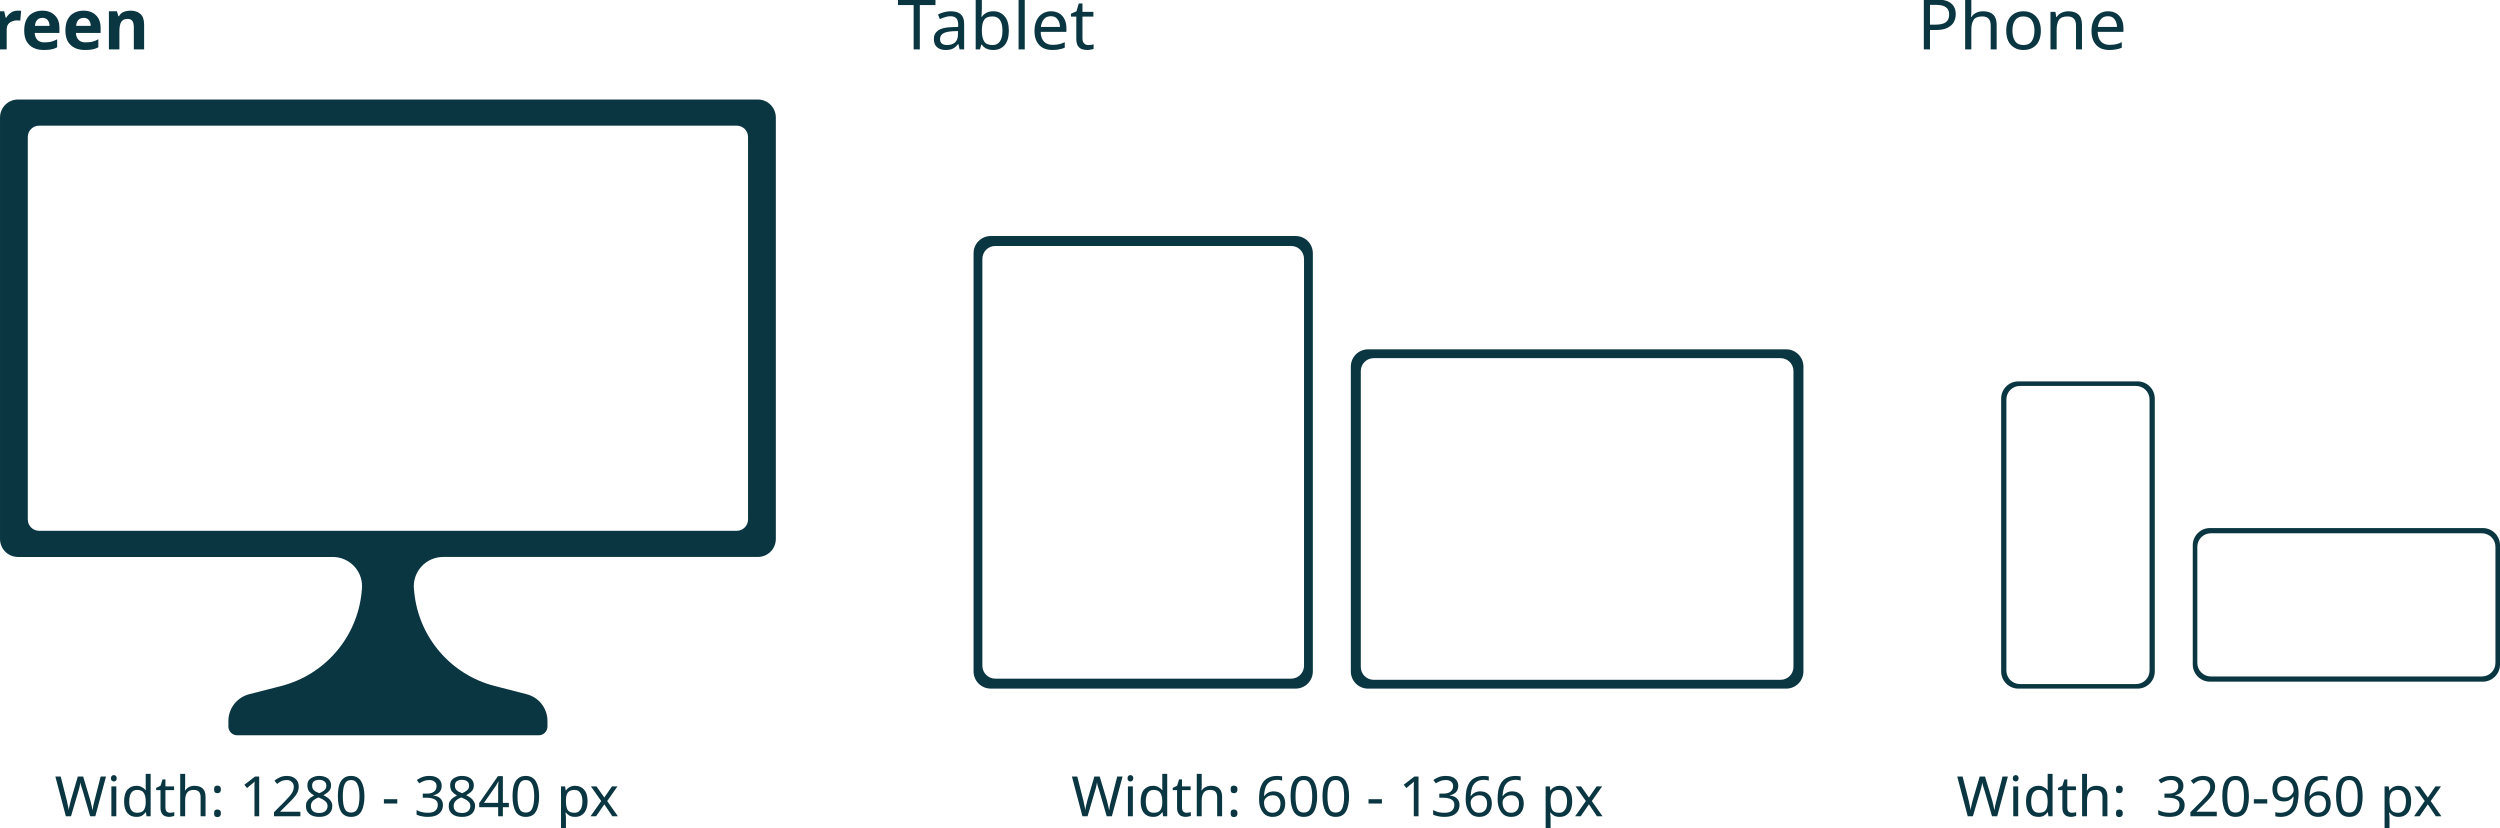
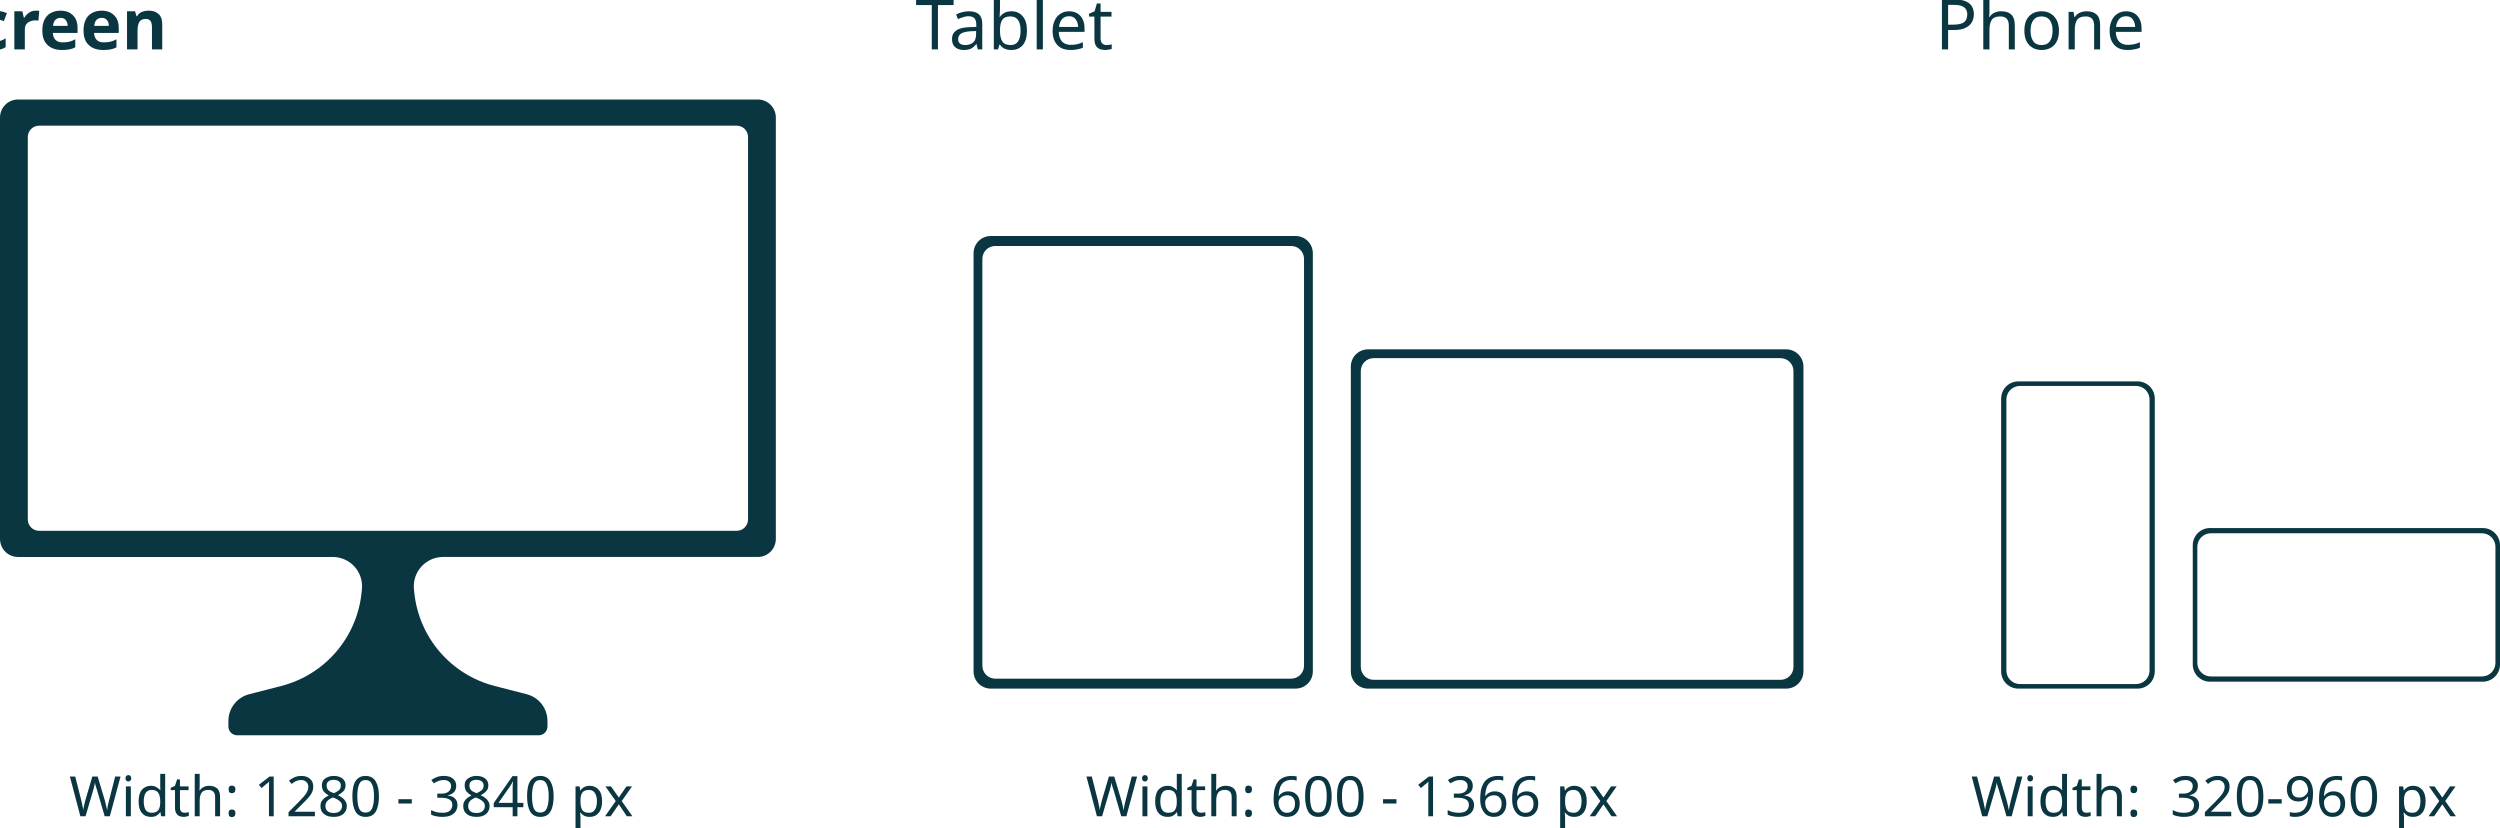
<svg xmlns="http://www.w3.org/2000/svg" width="189.672mm" height="62.795mm" viewBox="0 0 189.672 62.795" version="1.1" id="svg1" xml:space="preserve">
  <defs id="defs1" />
-   <g id="layer1" transform="translate(-13.58346,-148.5)">
-     <g id="layer1-8" transform="translate(6.451174,111.1095)">
-       <path d="m 54.393,42.978 c -0.758,0 -1.368,0.611 -1.368,1.369 v 31.97 c 0,0.758 0.61,1.369 1.368,1.369 l 23.878,4e-6 a 2.222,2.222 47.917 0 1 2.211,2.448 l -0.026,0.256 a 8.17,8.17 130.712 0 1 -6.095,7.083 l -2.434,0.626 a 2.096,2.096 127.795 0 0 -1.575,2.03 v 0.418 a 0.668,0.668 45 0 0 0.668,0.668 H 93.892 A 0.668,0.668 135 0 0 94.56,90.547 V 90.129 A 2.096,2.096 52.205 0 0 92.985,88.099 L 90.551,87.473 A 8.171,8.171 49.286 0 1 84.456,80.39 l -0.026,-0.257 a 2.222,2.222 132.081 0 1 2.21,-2.448 l 23.878,-4e-6 c 0.758,0 1.368,-0.611 1.368,-1.369 V 44.347 c 0,-0.758 -0.61,-1.369 -1.368,-1.369 z m 1.601,1.985 h 52.923 c 0.476,0 0.86,0.384 0.86,0.86 v 29.017 c 0,0.476 -0.384,0.86 -0.86,0.86 H 55.993 c -0.476,0 -0.86,-0.384 -0.86,-0.86 V 45.823 c 0,-0.476 0.384,-0.86 0.86,-0.86 z" style="fill:#0a3641;fill-opacity:1;stroke-width:1.5" id="path8" transform="translate(-45.89187,1.961677)" />
-       <text xml:space="preserve" style="font-size:4.233px;line-height:1;font-family:'Clincher Mono';-inkscape-font-specification:'Clincher Mono';text-align:center;writing-mode:lr-tb;direction:ltr;text-anchor:middle;fill:#ff0000;stroke:none;stroke-width:1.5" x="36.544" y="99.317" id="text10">
-         <tspan id="tspan10" style="font-style:normal;font-variant:normal;font-weight:normal;font-stretch:normal;font-family:'Source Sans 3';-inkscape-font-specification:'Source Sans 3, ';fill:#0a3641;fill-opacity:1;stroke-width:1.5" x="36.544" y="99.317">Width: 1280 - 3840 px</tspan>
-       </text>
-       <text xml:space="preserve" style="font-size:4.233px;line-height:1;font-family:'Clincher Mono';-inkscape-font-specification:'Clincher Mono';text-align:center;writing-mode:lr-tb;direction:ltr;text-anchor:middle;fill:#ff0000;stroke:none;stroke-width:1.5" x="112.456" y="99.317" id="text10-7">
-         <tspan id="tspan10-7" style="font-style:normal;font-variant:normal;font-weight:normal;font-stretch:normal;font-family:'Source Sans 3';-inkscape-font-specification:'Source Sans 3, ';fill:#0a3641;fill-opacity:1;stroke-width:1.5" x="112.456" y="99.317">Width: 600 - 1366 px</tspan>
-       </text>
-       <text xml:space="preserve" style="font-size:4.233px;line-height:1;font-family:'Clincher Mono';-inkscape-font-specification:'Clincher Mono';text-align:center;writing-mode:lr-tb;direction:ltr;text-anchor:middle;fill:#ff0000;stroke:none;stroke-width:1.5" x="177.862" y="99.317" id="text10-7-8">
-         <tspan id="tspan10-7-6" style="font-style:normal;font-variant:normal;font-weight:normal;font-stretch:normal;font-family:'Source Sans 3';-inkscape-font-specification:'Source Sans 3, ';fill:#0a3641;fill-opacity:1;stroke-width:1.5" x="177.862" y="99.317">Width:  320-960 px</tspan>
-       </text>
-       <text xml:space="preserve" style="font-style:normal;font-variant:normal;font-weight:normal;font-stretch:normal;font-size:4.233px;line-height:1;font-family:'Source Sans 3';-inkscape-font-specification:'Source Sans 3, ';text-align:center;writing-mode:lr-tb;direction:ltr;text-anchor:middle;fill:#000000;stroke:none;stroke-width:1.5" x="81.664" y="107.015" id="text11-8">
-         <tspan id="tspan11-2" style="stroke-width:1.5" x="81.664" y="107.015" />
-       </text>
-       <text xml:space="preserve" style="font-style:normal;font-variant:normal;font-weight:normal;font-stretch:normal;font-size:5.292px;line-height:1;font-family:'Source Sans 3';-inkscape-font-specification:'Source Sans 3, ';text-align:center;writing-mode:lr-tb;direction:ltr;text-anchor:middle;fill:#0a3641;fill-opacity:1;stroke:none;stroke-width:1.5" x="14.448" y="41.137" id="text12-4">
-         <tspan id="tspan12-5" style="font-style:normal;font-variant:normal;font-weight:bold;font-stretch:semi-condensed;font-size:5.292px;font-family:'Barlow Semi Condensed';-inkscape-font-specification:'Barlow Semi Condensed,  Bold Semi-Condensed';stroke-width:1.5" x="14.448" y="41.137">Screen</tspan>
-       </text>
-       <text xml:space="preserve" style="font-style:normal;font-variant:normal;font-weight:normal;font-stretch:normal;font-size:5.292px;line-height:1;font-family:'Source Sans 3';-inkscape-font-specification:'Source Sans 3, ';text-align:center;writing-mode:lr-tb;direction:ltr;text-anchor:middle;fill:#0a3641;fill-opacity:1;stroke:none;stroke-width:1.5" x="87.53" y="41.137" id="text13-5">
-         <tspan id="tspan13-1" style="font-style:normal;font-variant:normal;font-weight:normal;font-stretch:normal;font-size:5.292px;font-family:'Barlow Semi Condensed';-inkscape-font-specification:'Barlow Semi Condensed, ';stroke-width:1.5" x="87.53" y="41.137">Tablet</tspan>
-       </text>
-       <text xml:space="preserve" style="font-style:normal;font-variant:normal;font-weight:normal;font-stretch:normal;font-size:5.292px;line-height:1;font-family:'Source Sans 3';-inkscape-font-specification:'Source Sans 3, ';text-align:center;writing-mode:lr-tb;direction:ltr;text-anchor:middle;fill:#0a3641;fill-opacity:1;stroke:none;stroke-width:1.5" x="165.354" y="41.137" id="text14-7">
-         <tspan id="tspan14-1" style="font-style:normal;font-variant:normal;font-weight:normal;font-stretch:normal;font-size:5.292px;font-family:'Barlow Semi Condensed';-inkscape-font-specification:'Barlow Semi Condensed, ';stroke-width:1.5" x="165.354" y="41.137">Phone</tspan>
-       </text>
-       <g id="g1" transform="translate(0,9.525001)">
-         <path d="m 82.304,45.771 c -0.726,0 -1.309,0.584 -1.309,1.309 v 31.721 c 0,0.726 0.584,1.309 1.309,1.309 h 23.123 c 0.726,0 1.309,-0.584 1.309,-1.309 V 47.081 c 0,-0.726 -0.584,-1.309 -1.309,-1.309 z m 0.339,0.757 h 22.445 c 0.542,0 0.979,0.436 0.979,0.979 v 30.868 c 0,0.542 -0.436,0.979 -0.979,0.979 H 82.643 c -0.542,0 -0.979,-0.437 -0.979,-0.979 v -30.868 c 0,-0.542 0.436,-0.979 0.979,-0.979 z" style="fill:#0a3641;stroke-width:1.5" id="path15" />
-         <path d="m 143.957,55.679 c 0,-0.726 -0.584,-1.309 -1.309,-1.309 h -31.721 c -0.726,0 -1.309,0.584 -1.309,1.309 v 23.123 c 0,0.726 0.584,1.309 1.309,1.309 h 31.721 c 0.726,0 1.309,-0.584 1.309,-1.309 z m -0.757,0.339 v 22.445 c 0,0.542 -0.436,0.979 -0.979,0.979 h -30.868 c -0.542,0 -0.979,-0.436 -0.979,-0.979 v -22.445 c 0,-0.542 0.437,-0.979 0.979,-0.979 h 30.868 c 0.542,0 0.979,0.436 0.979,0.979 z" style="fill:#0a3641;stroke-width:1.5" id="path15-3" />
-       </g>
-       <g id="g2" transform="translate(-30.06393,12.32483)">
-         <path d="m 190.331,54 c -0.726,0 -1.31,0.584 -1.31,1.309 v 20.693 c 0,0.726 0.584,1.309 1.31,1.309 h 9.037 c 0.726,0 1.309,-0.584 1.309,-1.309 V 55.309 c 0,-0.726 -0.584,-1.309 -1.309,-1.309 z m 0.116,0.347 h 8.804 c 0.57,0 1.029,0.459 1.029,1.029 v 20.559 c 0,0.57 -0.459,1.029 -1.029,1.029 h -8.804 c -0.57,0 -1.029,-0.459 -1.029,-1.029 V 55.376 c 0,-0.57 0.459,-1.029 1.029,-1.029 z" style="fill:#0a3641;stroke-width:1.5" id="path16" />
-         <path d="m 226.869,66.438 c 0,-0.726 -0.584,-1.31 -1.309,-1.31 h -20.693 c -0.726,0 -1.309,0.584 -1.309,1.31 v 9.037 c 0,0.726 0.584,1.309 1.309,1.309 h 20.693 c 0.726,0 1.309,-0.584 1.309,-1.309 z m -0.347,0.116 v 8.804 c 0,0.57 -0.459,1.029 -1.029,1.029 h -20.559 c -0.57,0 -1.029,-0.459 -1.029,-1.029 v -8.804 c 0,-0.57 0.459,-1.029 1.029,-1.029 h 20.559 c 0.57,0 1.029,0.459 1.029,1.029 z" style="fill:#0a3641;stroke-width:1.5" id="path16-8" />
-       </g>
+   <g id="layer1-8" transform="translate(-7.132281,-37.39047)">
+     <path d="m 54.393,42.978 c -0.758,0 -1.368,0.611 -1.368,1.369 v 31.97 c 0,0.758 0.61,1.369 1.368,1.369 l 23.878,4e-6 a 2.222,2.222 47.917 0 1 2.211,2.448 l -0.026,0.256 a 8.17,8.17 130.712 0 1 -6.095,7.083 l -2.434,0.626 a 2.096,2.096 127.795 0 0 -1.575,2.03 v 0.418 a 0.668,0.668 45 0 0 0.668,0.668 H 93.892 A 0.668,0.668 135 0 0 94.56,90.547 V 90.129 A 2.096,2.096 52.205 0 0 92.985,88.099 L 90.551,87.473 A 8.171,8.171 49.286 0 1 84.456,80.39 l -0.026,-0.257 a 2.222,2.222 132.081 0 1 2.21,-2.448 l 23.878,-4e-6 c 0.758,0 1.368,-0.611 1.368,-1.369 V 44.347 c 0,-0.758 -0.61,-1.369 -1.368,-1.369 z m 1.601,1.985 h 52.923 c 0.476,0 0.86,0.384 0.86,0.86 v 29.017 c 0,0.476 -0.384,0.86 -0.86,0.86 H 55.993 c -0.476,0 -0.86,-0.384 -0.86,-0.86 V 45.823 c 0,-0.476 0.384,-0.86 0.86,-0.86 z" style="fill:#0a3641;fill-opacity:1;stroke-width:1.5" id="path8" transform="translate(-45.89187,1.961677)" />
+     <text xml:space="preserve" style="font-size:4.233px;line-height:1;font-family:'Clincher Mono';-inkscape-font-specification:'Clincher Mono';text-align:center;writing-mode:lr-tb;direction:ltr;text-anchor:middle;fill:#ff0000;stroke:none;stroke-width:1.5" x="36.544" y="99.317" id="text10">
+       <tspan id="tspan10" style="font-style:normal;font-variant:normal;font-weight:normal;font-stretch:normal;font-family:'Source Sans 3';-inkscape-font-specification:'Source Sans 3, ';fill:#0a3641;fill-opacity:1;stroke-width:1.5" x="36.544" y="99.317">Width: 1280 - 3840 px</tspan>
+     </text>
+     <text xml:space="preserve" style="font-size:4.233px;line-height:1;font-family:'Clincher Mono';-inkscape-font-specification:'Clincher Mono';text-align:center;writing-mode:lr-tb;direction:ltr;text-anchor:middle;fill:#ff0000;stroke:none;stroke-width:1.5" x="112.456" y="99.317" id="text10-7">
+       <tspan id="tspan10-7" style="font-style:normal;font-variant:normal;font-weight:normal;font-stretch:normal;font-family:'Source Sans 3';-inkscape-font-specification:'Source Sans 3, ';fill:#0a3641;fill-opacity:1;stroke-width:1.5" x="112.456" y="99.317">Width: 600 - 1366 px</tspan>
+     </text>
+     <text xml:space="preserve" style="font-size:4.233px;line-height:1;font-family:'Clincher Mono';-inkscape-font-specification:'Clincher Mono';text-align:center;writing-mode:lr-tb;direction:ltr;text-anchor:middle;fill:#ff0000;stroke:none;stroke-width:1.5" x="177.862" y="99.317" id="text10-7-8">
+       <tspan id="tspan10-7-6" style="font-style:normal;font-variant:normal;font-weight:normal;font-stretch:normal;font-family:'Source Sans 3';-inkscape-font-specification:'Source Sans 3, ';fill:#0a3641;fill-opacity:1;stroke-width:1.5" x="177.862" y="99.317">Width:  320-960 px</tspan>
+     </text>
+     <text xml:space="preserve" style="font-style:normal;font-variant:normal;font-weight:normal;font-stretch:normal;font-size:4.233px;line-height:1;font-family:'Source Sans 3';-inkscape-font-specification:'Source Sans 3, ';text-align:center;writing-mode:lr-tb;direction:ltr;text-anchor:middle;fill:#000000;stroke:none;stroke-width:1.5" x="81.664" y="107.015" id="text11-8">
+       <tspan id="tspan11-2" style="stroke-width:1.5" x="81.664" y="107.015" />
+     </text>
+     <text xml:space="preserve" style="font-style:normal;font-variant:normal;font-weight:normal;font-stretch:normal;font-size:5.292px;line-height:1;font-family:'Source Sans 3';-inkscape-font-specification:'Source Sans 3, ';text-align:center;writing-mode:lr-tb;direction:ltr;text-anchor:middle;fill:#0a3641;fill-opacity:1;stroke:none;stroke-width:1.5" x="14.448" y="41.137" id="text12-4">
+       <tspan id="tspan12-5" style="font-style:normal;font-variant:normal;font-weight:bold;font-stretch:semi-condensed;font-size:5.292px;font-family:'Barlow Semi Condensed';-inkscape-font-specification:'Barlow Semi Condensed,  Bold Semi-Condensed';stroke-width:1.5" x="14.448" y="41.137">Screen</tspan>
+     </text>
+     <text xml:space="preserve" style="font-style:normal;font-variant:normal;font-weight:normal;font-stretch:normal;font-size:5.292px;line-height:1;font-family:'Source Sans 3';-inkscape-font-specification:'Source Sans 3, @wght=900';text-align:center;writing-mode:lr-tb;direction:ltr;text-anchor:middle;fill:#0a3641;fill-opacity:1;stroke:none;stroke-width:1.5;font-variation-settings:'wght' 900;font-variant-ligatures:normal;font-variant-caps:normal;font-variant-numeric:normal;font-variant-east-asian:normal" x="87.53" y="41.137" id="text13-5">
+       <tspan id="tspan13-1" style="font-style:normal;font-variant:normal;font-weight:normal;font-stretch:normal;font-size:5.292px;font-family:'Source Sans 3';-inkscape-font-specification:'Source Sans 3, @wght=900';stroke-width:1.5;font-variation-settings:'wght' 900;font-variant-ligatures:normal;font-variant-caps:normal;font-variant-numeric:normal;font-variant-east-asian:normal" x="87.53" y="41.137">Tablet</tspan>
+     </text>
+     <text xml:space="preserve" style="font-style:normal;font-variant:normal;font-weight:normal;font-stretch:normal;font-size:5.292px;line-height:1;font-family:'Source Sans 3';-inkscape-font-specification:'Source Sans 3, @wght=900';text-align:center;writing-mode:lr-tb;direction:ltr;text-anchor:middle;fill:#0a3641;fill-opacity:1;stroke:none;stroke-width:1.5;font-variation-settings:'wght' 900;font-variant-ligatures:normal;font-variant-caps:normal;font-variant-numeric:normal;font-variant-east-asian:normal" x="165.354" y="41.137" id="text14-7">
+       <tspan id="tspan14-1" style="font-style:normal;font-variant:normal;font-weight:normal;font-stretch:normal;font-size:5.292px;font-family:'Source Sans 3';-inkscape-font-specification:'Source Sans 3, @wght=900';stroke-width:1.5;font-variation-settings:'wght' 900;font-variant-ligatures:normal;font-variant-caps:normal;font-variant-numeric:normal;font-variant-east-asian:normal" x="165.354" y="41.137">Phone</tspan>
+     </text>
+     <g id="g1" transform="translate(0,9.525001)">
+       <path d="m 82.304,45.771 c -0.726,0 -1.309,0.584 -1.309,1.309 v 31.721 c 0,0.726 0.584,1.309 1.309,1.309 h 23.123 c 0.726,0 1.309,-0.584 1.309,-1.309 V 47.081 c 0,-0.726 -0.584,-1.309 -1.309,-1.309 z m 0.339,0.757 h 22.445 c 0.542,0 0.979,0.436 0.979,0.979 v 30.868 c 0,0.542 -0.436,0.979 -0.979,0.979 H 82.643 c -0.542,0 -0.979,-0.437 -0.979,-0.979 v -30.868 c 0,-0.542 0.436,-0.979 0.979,-0.979 z" style="fill:#0a3641;stroke-width:1.5" id="path15" />
+       <path d="m 143.957,55.679 c 0,-0.726 -0.584,-1.309 -1.309,-1.309 h -31.721 c -0.726,0 -1.309,0.584 -1.309,1.309 v 23.123 c 0,0.726 0.584,1.309 1.309,1.309 h 31.721 c 0.726,0 1.309,-0.584 1.309,-1.309 z m -0.757,0.339 v 22.445 c 0,0.542 -0.436,0.979 -0.979,0.979 h -30.868 c -0.542,0 -0.979,-0.436 -0.979,-0.979 v -22.445 c 0,-0.542 0.437,-0.979 0.979,-0.979 h 30.868 c 0.542,0 0.979,0.436 0.979,0.979 z" style="fill:#0a3641;stroke-width:1.5" id="path15-3" />
+     </g>
+     <g id="g2" transform="translate(-30.06393,12.32483)">
+       <path d="m 190.331,54 c -0.726,0 -1.31,0.584 -1.31,1.309 v 20.693 c 0,0.726 0.584,1.309 1.31,1.309 h 9.037 c 0.726,0 1.309,-0.584 1.309,-1.309 V 55.309 c 0,-0.726 -0.584,-1.309 -1.309,-1.309 z m 0.116,0.347 h 8.804 c 0.57,0 1.029,0.459 1.029,1.029 v 20.559 c 0,0.57 -0.459,1.029 -1.029,1.029 h -8.804 c -0.57,0 -1.029,-0.459 -1.029,-1.029 V 55.376 c 0,-0.57 0.459,-1.029 1.029,-1.029 z" style="fill:#0a3641;stroke-width:1.5" id="path16" />
+       <path d="m 226.869,66.438 c 0,-0.726 -0.584,-1.31 -1.309,-1.31 h -20.693 c -0.726,0 -1.309,0.584 -1.309,1.31 v 9.037 c 0,0.726 0.584,1.309 1.309,1.309 h 20.693 c 0.726,0 1.309,-0.584 1.309,-1.309 z m -0.347,0.116 v 8.804 c 0,0.57 -0.459,1.029 -1.029,1.029 h -20.559 c -0.57,0 -1.029,-0.459 -1.029,-1.029 v -8.804 c 0,-0.57 0.459,-1.029 1.029,-1.029 h 20.559 c 0.57,0 1.029,0.459 1.029,1.029 z" style="fill:#0a3641;stroke-width:1.5" id="path16-8" />
    </g>
  </g>
</svg>
